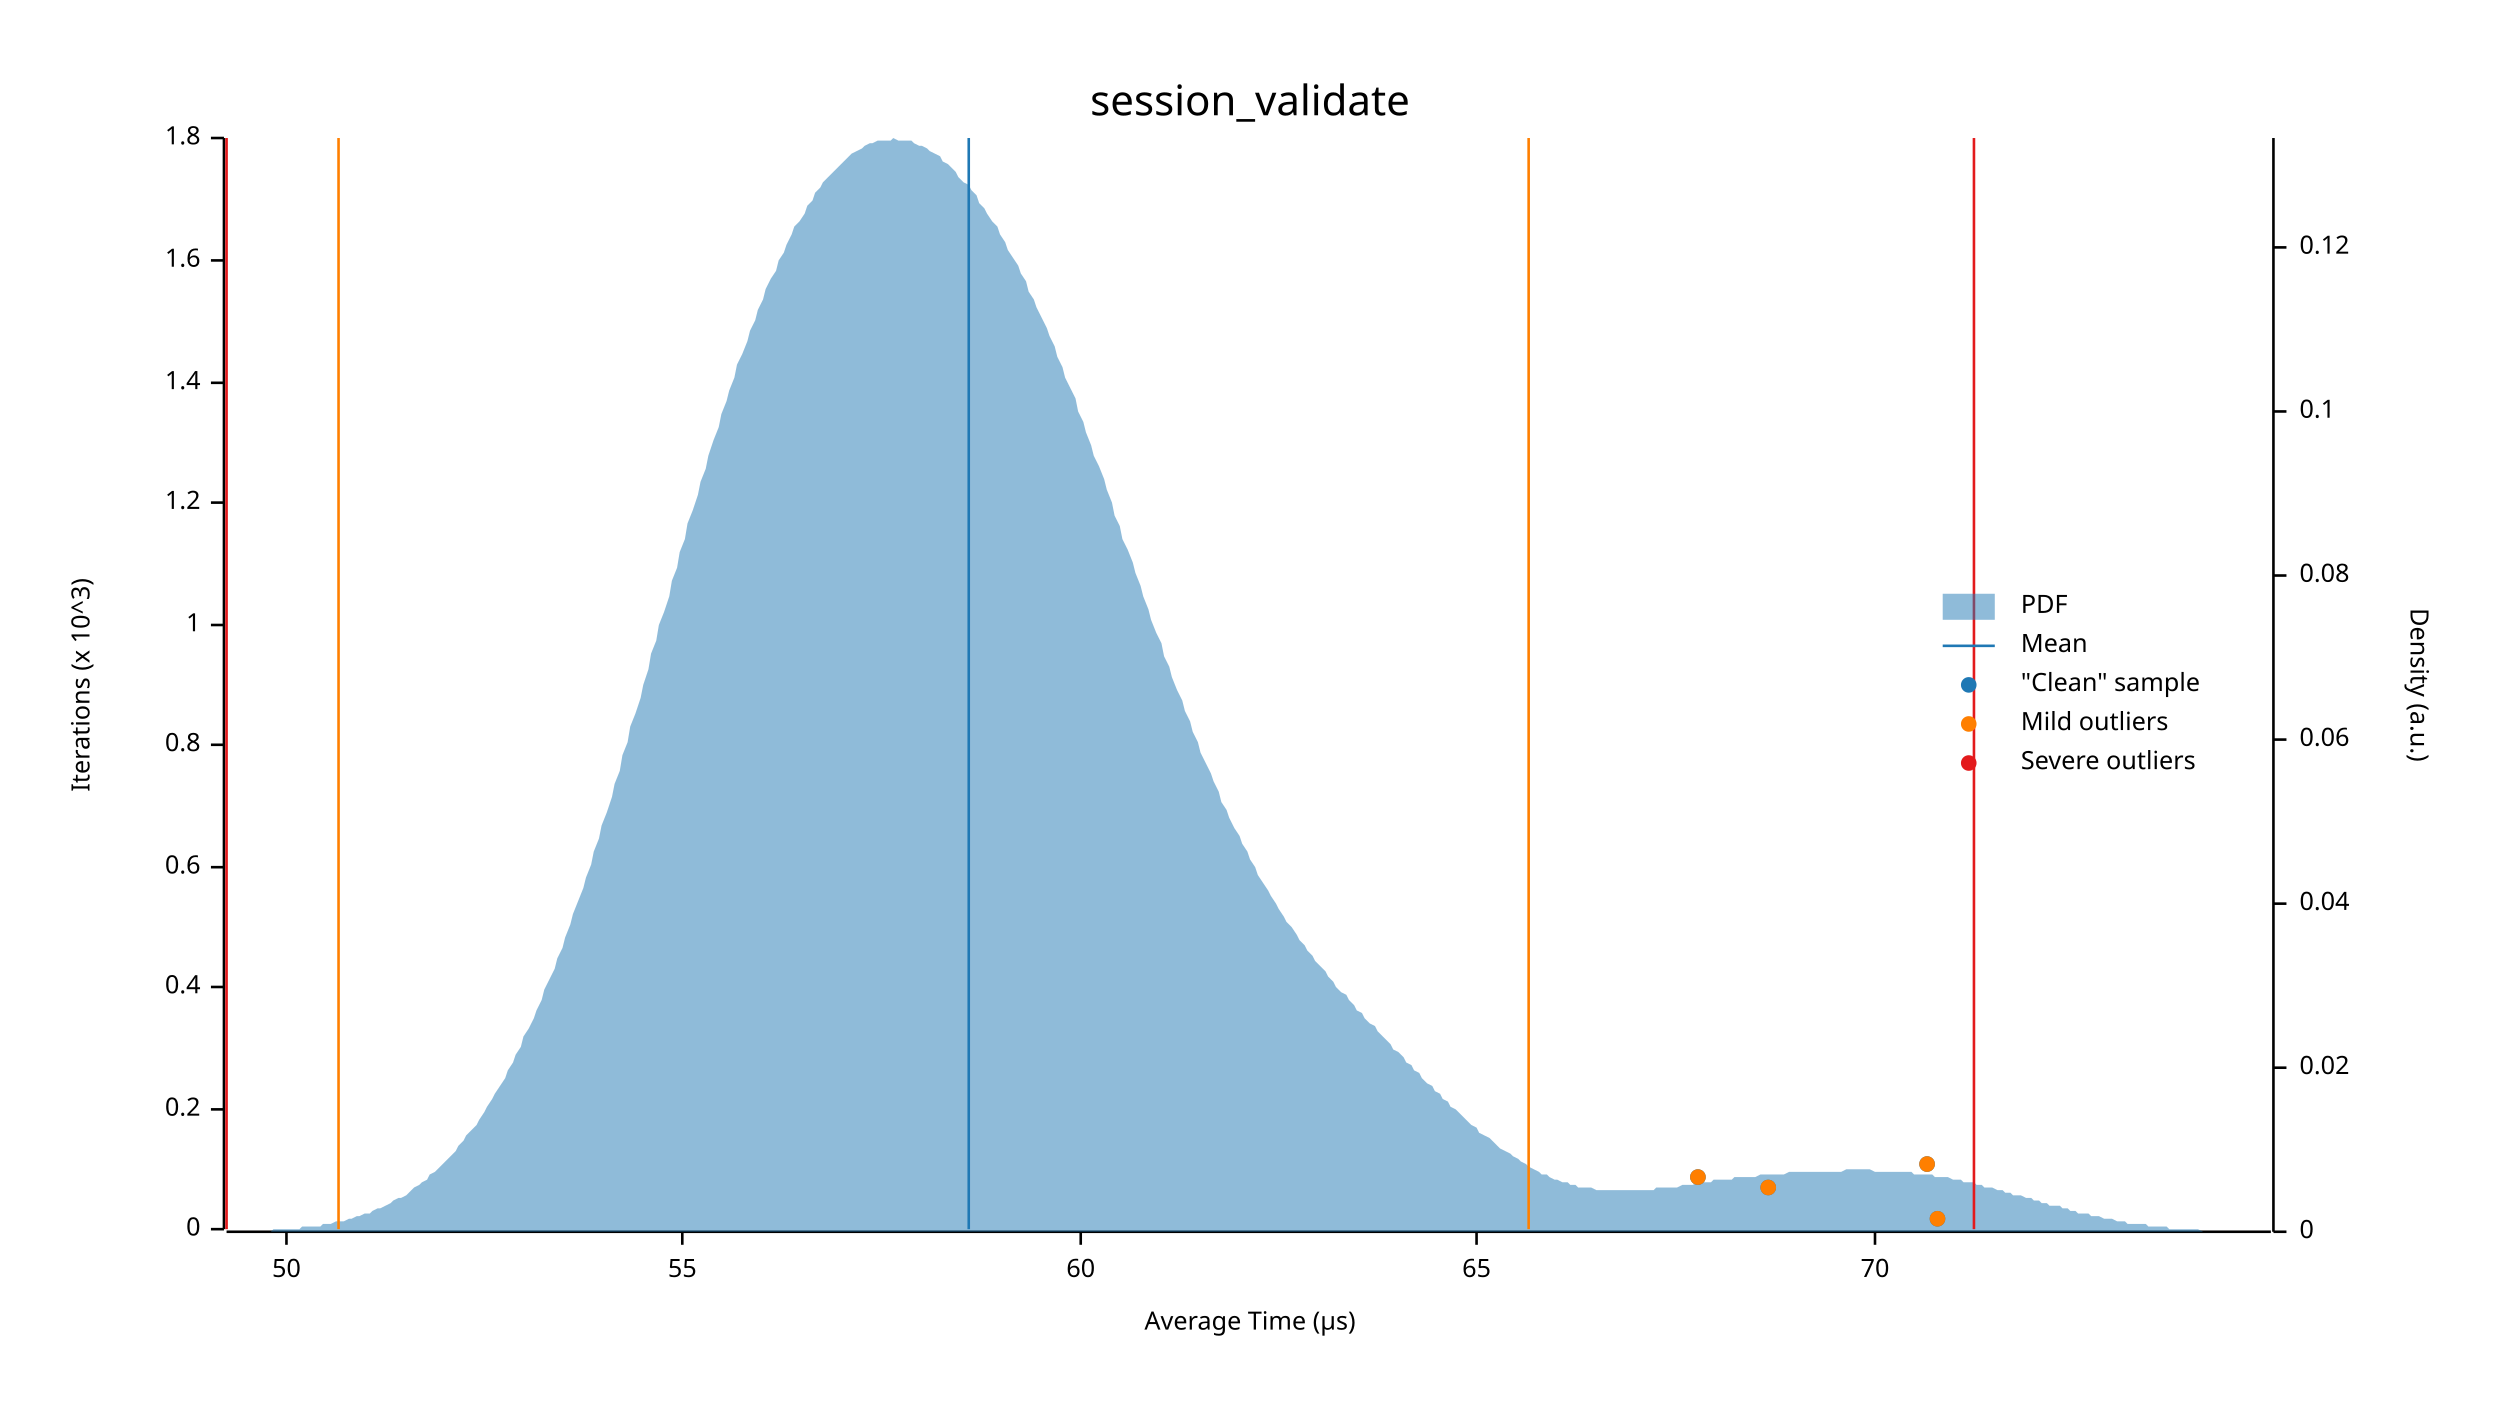
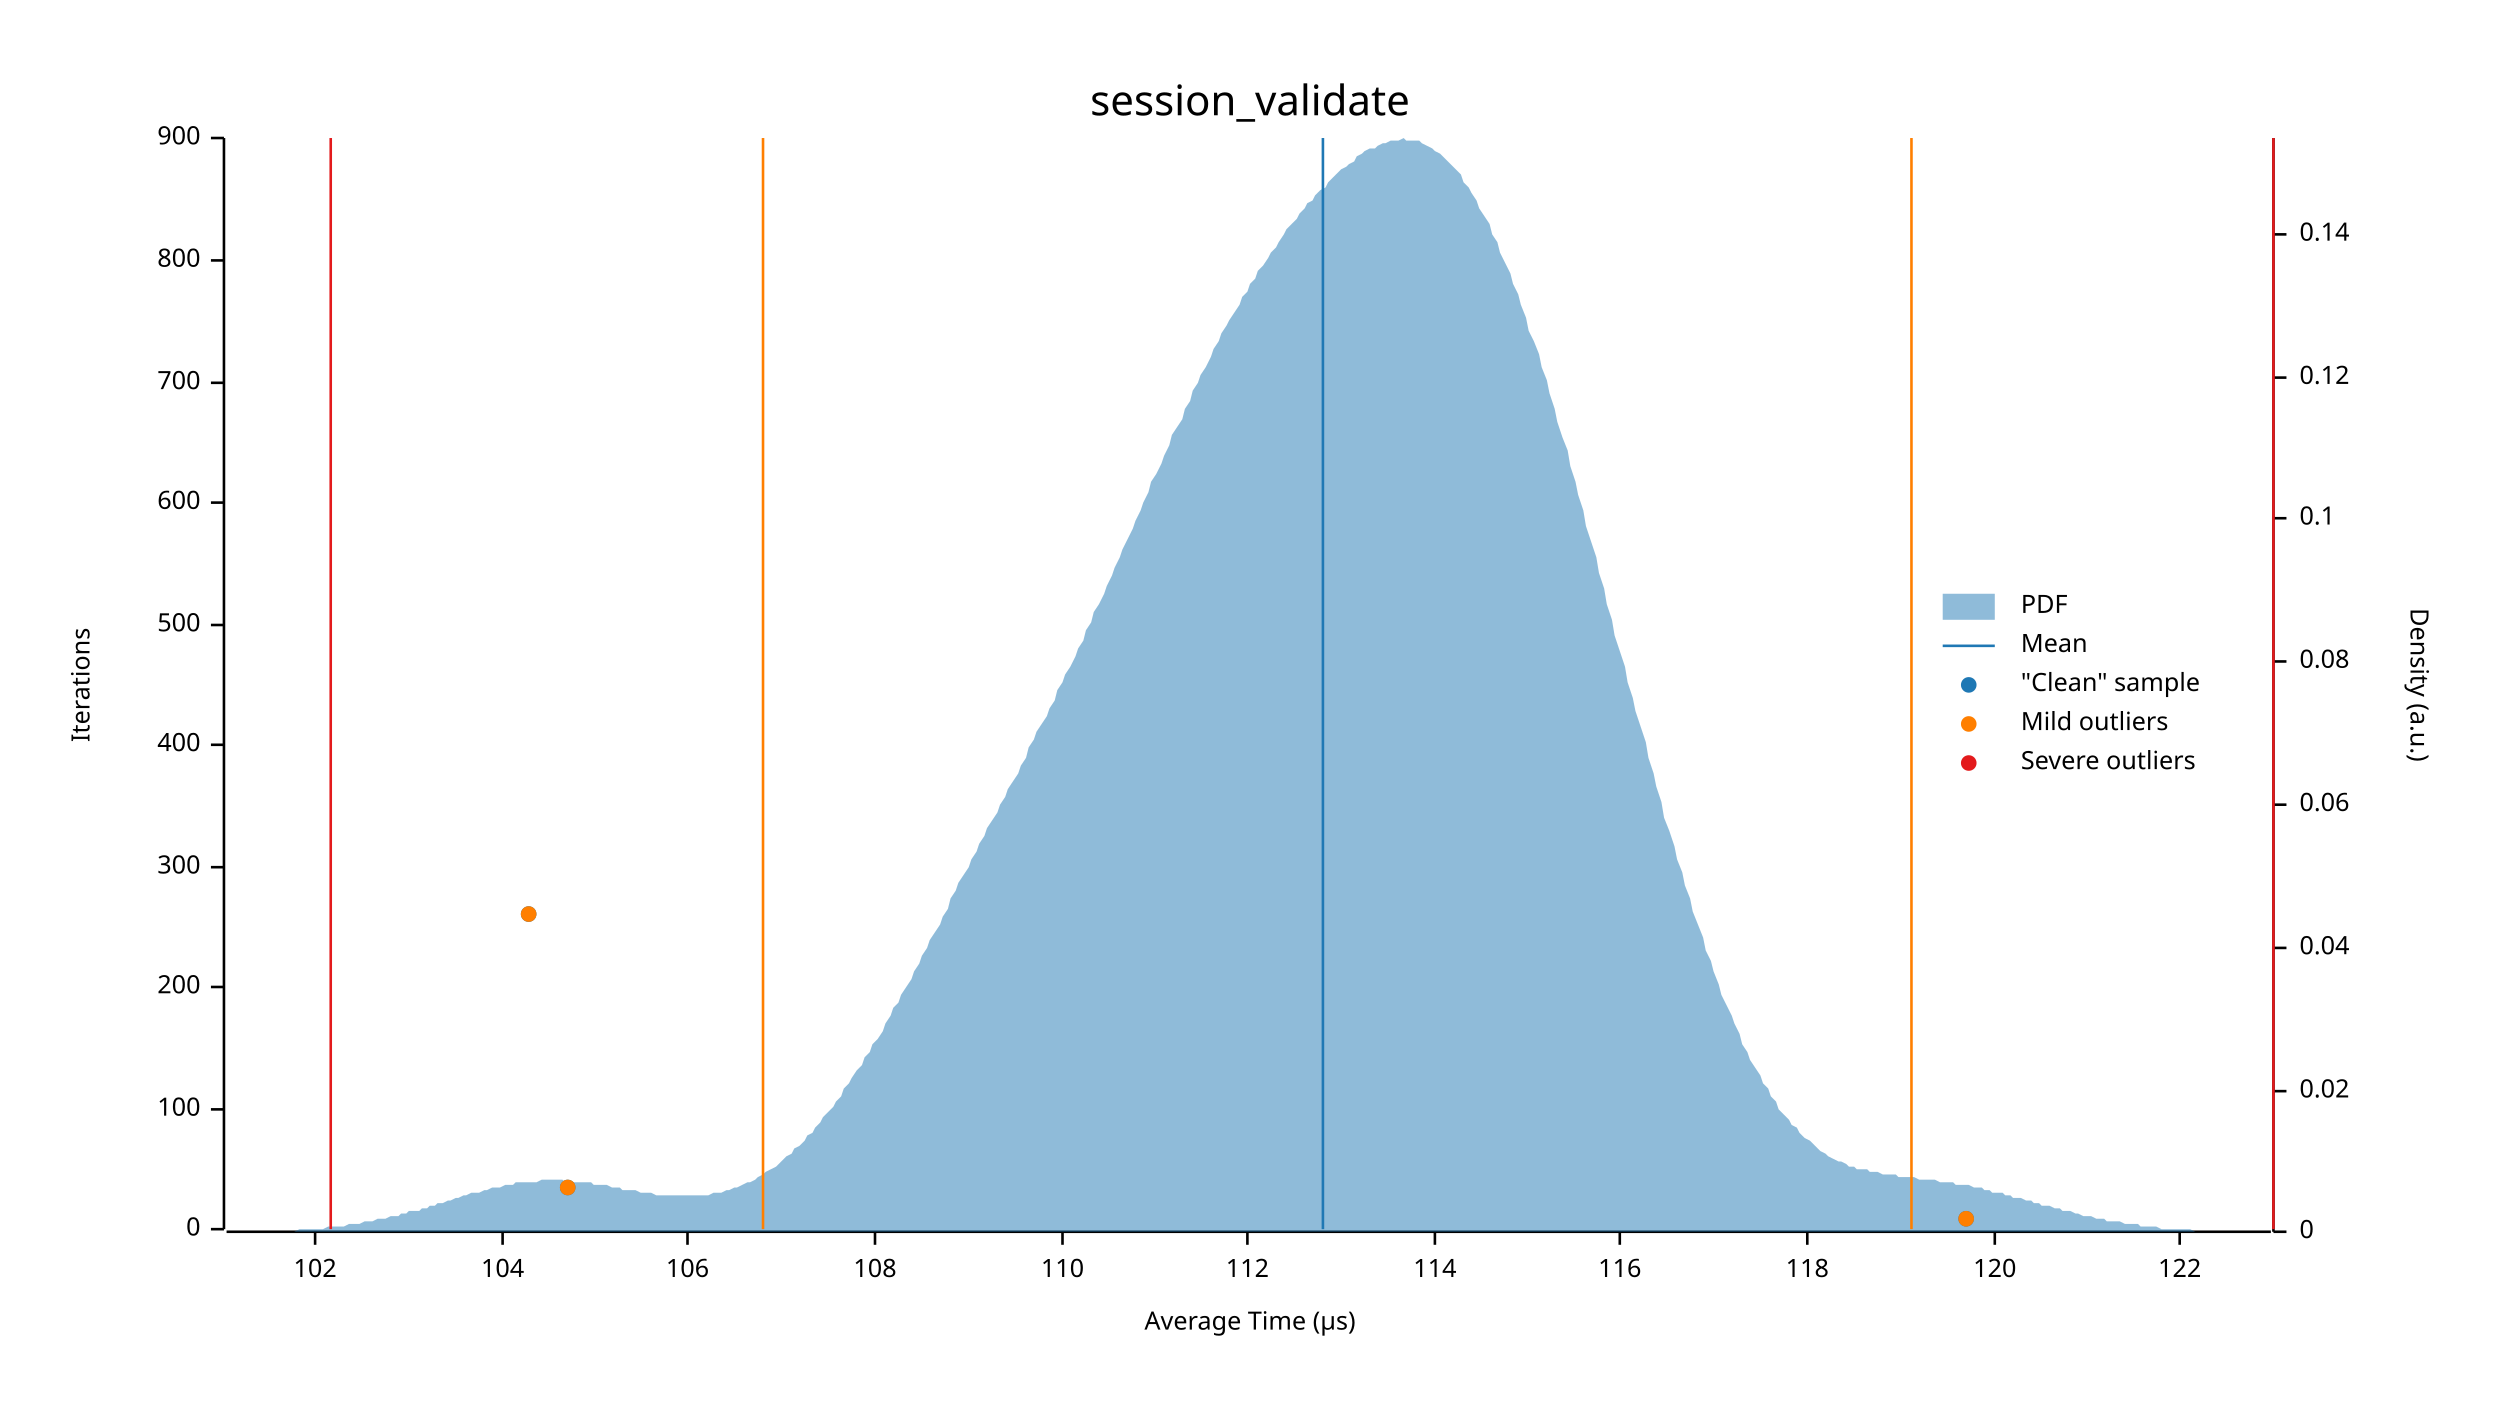
<svg xmlns="http://www.w3.org/2000/svg" width="960" height="540" viewBox="0 0 960 540">
  <text x="480" y="32" dy="0.76em" text-anchor="middle" font-family="sans-serif" font-size="16.129" opacity="1" fill="#000000">
session_validate
</text>
  <text x="27" y="263" dy="0.76em" text-anchor="middle" font-family="sans-serif" font-size="9.677" opacity="1" fill="#000000" transform="rotate(270, 27, 263)">
- Iterations (x 10^3)
+ Iterations
</text>
  <text x="480" y="513" dy="-0.5ex" text-anchor="middle" font-family="sans-serif" font-size="9.677" opacity="1" fill="#000000">
Average Time (µs)
</text>
  <polyline fill="none" opacity="1" stroke="#000000" stroke-width="1" points="86,53 86,472 " />
  <text x="77" y="472" dy="0.5ex" text-anchor="end" font-family="sans-serif" font-size="9.677" opacity="1" fill="#000000">
0
</text>
  <polyline fill="none" opacity="1" stroke="#000000" stroke-width="1" points="81,472 86,472 " />
  <text x="77" y="426" dy="0.5ex" text-anchor="end" font-family="sans-serif" font-size="9.677" opacity="1" fill="#000000">
- 0.2
+ 100
</text>
  <polyline fill="none" opacity="1" stroke="#000000" stroke-width="1" points="81,426 86,426 " />
  <text x="77" y="379" dy="0.5ex" text-anchor="end" font-family="sans-serif" font-size="9.677" opacity="1" fill="#000000">
- 0.4
+ 200
</text>
  <polyline fill="none" opacity="1" stroke="#000000" stroke-width="1" points="81,379 86,379 " />
  <text x="77" y="333" dy="0.5ex" text-anchor="end" font-family="sans-serif" font-size="9.677" opacity="1" fill="#000000">
- 0.6
+ 300
</text>
  <polyline fill="none" opacity="1" stroke="#000000" stroke-width="1" points="81,333 86,333 " />
  <text x="77" y="286" dy="0.5ex" text-anchor="end" font-family="sans-serif" font-size="9.677" opacity="1" fill="#000000">
- 0.8
+ 400
</text>
  <polyline fill="none" opacity="1" stroke="#000000" stroke-width="1" points="81,286 86,286 " />
  <text x="77" y="240" dy="0.5ex" text-anchor="end" font-family="sans-serif" font-size="9.677" opacity="1" fill="#000000">
- 1
+ 500
</text>
  <polyline fill="none" opacity="1" stroke="#000000" stroke-width="1" points="81,240 86,240 " />
  <text x="77" y="193" dy="0.5ex" text-anchor="end" font-family="sans-serif" font-size="9.677" opacity="1" fill="#000000">
- 1.2
+ 600
</text>
  <polyline fill="none" opacity="1" stroke="#000000" stroke-width="1" points="81,193 86,193 " />
  <text x="77" y="147" dy="0.5ex" text-anchor="end" font-family="sans-serif" font-size="9.677" opacity="1" fill="#000000">
- 1.4
+ 700
</text>
  <polyline fill="none" opacity="1" stroke="#000000" stroke-width="1" points="81,147 86,147 " />
  <text x="77" y="100" dy="0.5ex" text-anchor="end" font-family="sans-serif" font-size="9.677" opacity="1" fill="#000000">
- 1.6
+ 800
</text>
  <polyline fill="none" opacity="1" stroke="#000000" stroke-width="1" points="81,100 86,100 " />
  <text x="77" y="53" dy="0.5ex" text-anchor="end" font-family="sans-serif" font-size="9.677" opacity="1" fill="#000000">
- 1.8
+ 900
</text>
  <polyline fill="none" opacity="1" stroke="#000000" stroke-width="1" points="81,53 86,53 " />
  <polyline fill="none" opacity="1" stroke="#000000" stroke-width="1" points="87,473 872,473 " />
-   <text x="110" y="483" dy="0.76em" text-anchor="middle" font-family="sans-serif" font-size="9.677" opacity="1" fill="#000000">
- 50
+   <text x="121" y="483" dy="0.76em" text-anchor="middle" font-family="sans-serif" font-size="9.677" opacity="1" fill="#000000">
+ 102
</text>
-   <polyline fill="none" opacity="1" stroke="#000000" stroke-width="1" points="110,473 110,478 " />
-   <text x="262" y="483" dy="0.76em" text-anchor="middle" font-family="sans-serif" font-size="9.677" opacity="1" fill="#000000">
- 55
+   <polyline fill="none" opacity="1" stroke="#000000" stroke-width="1" points="121,473 121,478 " />
+   <text x="193" y="483" dy="0.76em" text-anchor="middle" font-family="sans-serif" font-size="9.677" opacity="1" fill="#000000">
+ 104
</text>
-   <polyline fill="none" opacity="1" stroke="#000000" stroke-width="1" points="262,473 262,478 " />
-   <text x="415" y="483" dy="0.76em" text-anchor="middle" font-family="sans-serif" font-size="9.677" opacity="1" fill="#000000">
- 60
+   <polyline fill="none" opacity="1" stroke="#000000" stroke-width="1" points="193,473 193,478 " />
+   <text x="264" y="483" dy="0.76em" text-anchor="middle" font-family="sans-serif" font-size="9.677" opacity="1" fill="#000000">
+ 106
</text>
-   <polyline fill="none" opacity="1" stroke="#000000" stroke-width="1" points="415,473 415,478 " />
-   <text x="567" y="483" dy="0.76em" text-anchor="middle" font-family="sans-serif" font-size="9.677" opacity="1" fill="#000000">
- 65
+   <polyline fill="none" opacity="1" stroke="#000000" stroke-width="1" points="264,473 264,478 " />
+   <text x="336" y="483" dy="0.76em" text-anchor="middle" font-family="sans-serif" font-size="9.677" opacity="1" fill="#000000">
+ 108
</text>
-   <polyline fill="none" opacity="1" stroke="#000000" stroke-width="1" points="567,473 567,478 " />
-   <text x="720" y="483" dy="0.76em" text-anchor="middle" font-family="sans-serif" font-size="9.677" opacity="1" fill="#000000">
- 70
+   <polyline fill="none" opacity="1" stroke="#000000" stroke-width="1" points="336,473 336,478 " />
+   <text x="408" y="483" dy="0.76em" text-anchor="middle" font-family="sans-serif" font-size="9.677" opacity="1" fill="#000000">
+ 110
</text>
-   <polyline fill="none" opacity="1" stroke="#000000" stroke-width="1" points="720,473 720,478 " />
+   <polyline fill="none" opacity="1" stroke="#000000" stroke-width="1" points="408,473 408,478 " />
+   <text x="479" y="483" dy="0.76em" text-anchor="middle" font-family="sans-serif" font-size="9.677" opacity="1" fill="#000000">
+ 112
+ </text>
+   <polyline fill="none" opacity="1" stroke="#000000" stroke-width="1" points="479,473 479,478 " />
+   <text x="551" y="483" dy="0.76em" text-anchor="middle" font-family="sans-serif" font-size="9.677" opacity="1" fill="#000000">
+ 114
+ </text>
+   <polyline fill="none" opacity="1" stroke="#000000" stroke-width="1" points="551,473 551,478 " />
+   <text x="622" y="483" dy="0.76em" text-anchor="middle" font-family="sans-serif" font-size="9.677" opacity="1" fill="#000000">
+ 116
+ </text>
+   <polyline fill="none" opacity="1" stroke="#000000" stroke-width="1" points="622,473 622,478 " />
+   <text x="694" y="483" dy="0.76em" text-anchor="middle" font-family="sans-serif" font-size="9.677" opacity="1" fill="#000000">
+ 118
+ </text>
+   <polyline fill="none" opacity="1" stroke="#000000" stroke-width="1" points="694,473 694,478 " />
+   <text x="766" y="483" dy="0.76em" text-anchor="middle" font-family="sans-serif" font-size="9.677" opacity="1" fill="#000000">
+ 120
+ </text>
+   <polyline fill="none" opacity="1" stroke="#000000" stroke-width="1" points="766,473 766,478 " />
+   <text x="837" y="483" dy="0.76em" text-anchor="middle" font-family="sans-serif" font-size="9.677" opacity="1" fill="#000000">
+ 122
+ </text>
+   <polyline fill="none" opacity="1" stroke="#000000" stroke-width="1" points="837,473 837,478 " />
  <text x="933" y="263" dy="0.76em" text-anchor="middle" font-family="sans-serif" font-size="9.677" opacity="1" fill="#000000" transform="rotate(90, 933, 263)">
Density (a.u.)
</text>
  <polyline fill="none" opacity="1" stroke="#000000" stroke-width="1" points="873,53 873,473 " />
  <text x="883" y="473" dy="0.5ex" text-anchor="start" font-family="sans-serif" font-size="9.677" opacity="1" fill="#000000">
0
</text>
  <polyline fill="none" opacity="1" stroke="#000000" stroke-width="1" points="873,473 878,473 " />
-   <text x="883" y="410" dy="0.5ex" text-anchor="start" font-family="sans-serif" font-size="9.677" opacity="1" fill="#000000">
+   <text x="883" y="419" dy="0.5ex" text-anchor="start" font-family="sans-serif" font-size="9.677" opacity="1" fill="#000000">
0.02
</text>
-   <polyline fill="none" opacity="1" stroke="#000000" stroke-width="1" points="873,410 878,410 " />
-   <text x="883" y="347" dy="0.5ex" text-anchor="start" font-family="sans-serif" font-size="9.677" opacity="1" fill="#000000">
+   <polyline fill="none" opacity="1" stroke="#000000" stroke-width="1" points="873,419 878,419 " />
+   <text x="883" y="364" dy="0.5ex" text-anchor="start" font-family="sans-serif" font-size="9.677" opacity="1" fill="#000000">
0.04
</text>
-   <polyline fill="none" opacity="1" stroke="#000000" stroke-width="1" points="873,347 878,347 " />
-   <text x="883" y="284" dy="0.5ex" text-anchor="start" font-family="sans-serif" font-size="9.677" opacity="1" fill="#000000">
+   <polyline fill="none" opacity="1" stroke="#000000" stroke-width="1" points="873,364 878,364 " />
+   <text x="883" y="309" dy="0.5ex" text-anchor="start" font-family="sans-serif" font-size="9.677" opacity="1" fill="#000000">
0.06
</text>
-   <polyline fill="none" opacity="1" stroke="#000000" stroke-width="1" points="873,284 878,284 " />
-   <text x="883" y="221" dy="0.5ex" text-anchor="start" font-family="sans-serif" font-size="9.677" opacity="1" fill="#000000">
+   <polyline fill="none" opacity="1" stroke="#000000" stroke-width="1" points="873,309 878,309 " />
+   <text x="883" y="254" dy="0.5ex" text-anchor="start" font-family="sans-serif" font-size="9.677" opacity="1" fill="#000000">
0.08
</text>
-   <polyline fill="none" opacity="1" stroke="#000000" stroke-width="1" points="873,221 878,221 " />
-   <text x="883" y="158" dy="0.5ex" text-anchor="start" font-family="sans-serif" font-size="9.677" opacity="1" fill="#000000">
+   <polyline fill="none" opacity="1" stroke="#000000" stroke-width="1" points="873,254 878,254 " />
+   <text x="883" y="199" dy="0.5ex" text-anchor="start" font-family="sans-serif" font-size="9.677" opacity="1" fill="#000000">
0.1
</text>
-   <polyline fill="none" opacity="1" stroke="#000000" stroke-width="1" points="873,158 878,158 " />
-   <text x="883" y="95" dy="0.5ex" text-anchor="start" font-family="sans-serif" font-size="9.677" opacity="1" fill="#000000">
+   <polyline fill="none" opacity="1" stroke="#000000" stroke-width="1" points="873,199 878,199 " />
+   <text x="883" y="145" dy="0.5ex" text-anchor="start" font-family="sans-serif" font-size="9.677" opacity="1" fill="#000000">
0.12
</text>
-   <polyline fill="none" opacity="1" stroke="#000000" stroke-width="1" points="873,95 878,95 " />
-   <polygon opacity="0.5" fill="#1F78B4" points="87,473 88,473 90,473 91,473 93,473 94,473 96,473 98,473 99,473 101,473 102,473 104,473 105,472 107,472 109,472 110,472 112,472 113,472 115,472 116,471 118,471 120,471 121,471 123,471 124,470 126,470 127,470 129,469 131,469 132,469 134,468 135,468 137,467 138,467 140,466 142,466 143,465 145,464 146,464 148,463 150,462 151,461 153,460 154,460 156,459 157,458 159,456 161,455 162,454 164,453 165,451 167,450 168,449 170,447 172,445 173,444 175,442 176,440 178,438 179,436 181,434 183,432 184,430 186,427 187,425 189,422 190,420 192,417 194,414 195,411 197,408 198,405 200,402 201,398 203,395 205,391 206,388 208,384 209,380 211,376 213,372 214,368 216,364 217,360 219,355 220,351 222,346 224,341 225,337 227,332 228,327 230,322 231,317 233,312 235,306 236,301 238,296 239,290 241,285 242,279 244,274 246,268 247,263 249,257 250,251 252,246 253,240 255,235 257,229 258,223 260,218 261,212 263,207 264,201 266,196 268,190 269,185 271,180 272,175 274,169 276,164 277,159 279,154 280,150 282,145 283,140 285,136 287,131 288,127 290,123 291,119 293,115 294,111 296,107 298,104 299,100 301,97 302,94 304,90 305,87 307,85 309,82 310,79 312,77 313,74 315,72 316,70 318,68 320,66 321,65 323,63 324,62 326,60 327,59 329,58 331,57 332,56 334,55 335,55 337,54 339,54 340,54 342,54 343,53 345,54 346,54 348,54 350,54 351,55 353,56 354,56 356,57 357,58 359,59 361,60 362,62 364,63 365,64 367,66 368,68 370,70 372,71 373,73 375,75 376,78 378,80 379,82 381,85 383,87 384,90 386,93 387,96 389,99 391,102 392,105 394,108 395,112 397,115 398,118 400,122 402,126 403,129 405,133 406,137 408,141 409,145 411,149 413,153 414,158 416,162 417,166 419,171 420,175 422,179 424,184 425,188 427,193 428,198 430,202 431,207 433,211 435,216 436,220 438,225 439,229 441,234 442,238 444,243 446,247 447,252 449,256 450,260 452,265 454,269 455,273 457,277 458,281 460,285 461,289 463,293 465,297 466,300 468,304 469,308 471,311 472,314 474,318 476,321 477,324 479,327 480,330 482,333 483,336 485,339 487,342 488,344 490,347 491,349 493,352 494,354 496,356 498,359 499,361 501,363 502,365 504,367 505,369 507,371 509,373 510,375 512,377 513,379 515,381 517,382 518,384 520,386 521,388 523,389 524,391 526,393 528,394 529,396 531,398 532,399 534,401 535,403 537,404 539,406 540,408 542,409 543,411 545,412 546,414 548,416 550,417 551,419 553,420 554,422 556,423 557,425 559,426 561,428 562,429 564,431 565,432 567,433 568,435 570,436 572,437 573,438 575,440 576,441 578,442 580,443 581,444 583,445 584,446 586,447 587,448 589,449 591,450 592,451 594,451 595,452 597,453 598,453 600,454 602,454 603,455 605,455 606,456 608,456 609,456 611,456 613,457 614,457 616,457 617,457 619,457 620,457 622,457 624,457 625,457 627,457 628,457 630,457 632,457 633,457 635,457 636,456 638,456 639,456 641,456 643,456 644,456 646,455 647,455 649,455 650,455 652,454 654,454 655,454 657,454 658,453 660,453 661,453 663,453 665,453 666,452 668,452 669,452 671,452 672,452 674,452 676,451 677,451 679,451 680,451 682,451 683,451 685,451 687,450 688,450 690,450 691,450 693,450 695,450 696,450 698,450 699,450 701,450 702,450 704,450 706,450 707,450 709,449 710,449 712,449 713,449 715,449 717,449 718,449 720,450 721,450 723,450 724,450 726,450 728,450 729,450 731,450 732,450 734,450 735,451 737,451 739,451 740,451 742,451 743,452 745,452 746,452 748,452 750,453 751,453 753,453 754,454 756,454 758,454 759,455 761,455 762,456 764,456 765,456 767,457 769,457 770,458 772,458 773,459 775,459 776,459 778,460 780,460 781,461 783,461 784,462 786,462 787,463 789,463 791,463 792,464 794,464 795,465 797,465 798,466 800,466 802,466 803,467 805,467 806,467 808,468 809,468 811,468 813,469 814,469 816,469 817,470 819,470 821,470 822,470 824,470 825,471 827,471 828,471 830,471 832,471 833,472 835,472 836,472 838,472 839,472 841,472 843,472 844,472 846,473 847,473 849,473 850,473 852,473 854,473 855,473 857,473 858,473 860,473 861,473 863,473 865,473 866,473 868,473 869,473 871,473 873,473 873,473 87,473 " />
-   <polyline fill="none" opacity="1" stroke="#1F78B4" stroke-width="1" points="372,472 372,53 " />
-   <polyline fill="none" opacity="1" stroke="#FF7F00" stroke-width="1" points="130,472 130,53 " />
-   <polyline fill="none" opacity="1" stroke="#FF7F00" stroke-width="1" points="587,472 587,53 " />
-   <polyline fill="none" opacity="1" stroke="#E31A1C" stroke-width="1" points="87,472 87,53 " />
-   <polyline fill="none" opacity="1" stroke="#E31A1C" stroke-width="1" points="758,472 758,53 " />
-   <circle cx="744" cy="468" r="3" opacity="1" fill="#1F78B4" stroke="none" stroke-width="1" />
-   <circle cx="679" cy="456" r="3" opacity="1" fill="#1F78B4" stroke="none" stroke-width="1" />
-   <circle cx="652" cy="452" r="3" opacity="1" fill="#1F78B4" stroke="none" stroke-width="1" />
-   <circle cx="740" cy="447" r="3" opacity="1" fill="#1F78B4" stroke="none" stroke-width="1" />
-   <circle cx="744" cy="468" r="3" opacity="1" fill="#FF7F00" stroke="none" stroke-width="1" />
-   <circle cx="679" cy="456" r="3" opacity="1" fill="#FF7F00" stroke="none" stroke-width="1" />
-   <circle cx="652" cy="452" r="3" opacity="1" fill="#FF7F00" stroke="none" stroke-width="1" />
-   <circle cx="740" cy="447" r="3" opacity="1" fill="#FF7F00" stroke="none" stroke-width="1" />
+   <polyline fill="none" opacity="1" stroke="#000000" stroke-width="1" points="873,145 878,145 " />
+   <text x="883" y="90" dy="0.5ex" text-anchor="start" font-family="sans-serif" font-size="9.677" opacity="1" fill="#000000">
+ 0.14
+ </text>
+   <polyline fill="none" opacity="1" stroke="#000000" stroke-width="1" points="873,90 878,90 " />
+   <polygon opacity="0.5" fill="#1F78B4" points="87,473 88,473 90,473 91,473 93,473 94,473 96,473 98,473 99,473 101,473 102,473 104,473 105,473 107,473 109,473 110,473 112,473 113,473 115,472 116,472 118,472 120,472 121,472 123,472 124,472 126,471 127,471 129,471 131,471 132,471 134,470 135,470 137,470 138,470 140,469 142,469 143,469 145,468 146,468 148,468 150,467 151,467 153,467 154,466 156,466 157,465 159,465 161,465 162,464 164,464 165,463 167,463 168,462 170,462 172,461 173,461 175,460 176,460 178,459 179,459 181,458 183,458 184,458 186,457 187,457 189,456 190,456 192,456 194,455 195,455 197,455 198,454 200,454 201,454 203,454 205,454 206,454 208,453 209,453 211,453 213,453 214,453 216,453 217,454 219,454 220,454 222,454 224,454 225,454 227,454 228,455 230,455 231,455 233,455 235,456 236,456 238,456 239,457 241,457 242,457 244,457 246,458 247,458 249,458 250,458 252,459 253,459 255,459 257,459 258,459 260,459 261,459 263,459 264,459 266,459 268,459 269,459 271,459 272,459 274,458 276,458 277,458 279,457 280,457 282,456 283,456 285,455 287,454 288,454 290,453 291,452 293,451 294,450 296,449 298,448 299,447 301,445 302,444 304,443 305,441 307,440 309,438 310,436 312,435 313,433 315,431 316,429 318,427 320,425 321,423 323,421 324,418 326,416 327,414 329,411 331,409 332,406 334,404 335,401 337,399 339,396 340,393 342,390 343,387 345,385 346,382 348,379 350,376 351,373 353,370 354,367 356,364 357,361 359,358 361,355 362,352 364,349 365,345 367,342 368,339 370,336 372,333 373,330 375,327 376,324 378,321 379,318 381,315 383,312 384,309 386,306 387,303 389,300 391,297 392,294 394,291 395,287 397,284 398,281 400,278 402,275 403,272 405,269 406,265 408,262 409,259 411,256 413,252 414,249 416,246 417,242 419,239 420,235 422,232 424,228 425,225 427,221 428,218 430,214 431,211 433,207 435,203 436,200 438,196 439,193 441,189 442,185 444,182 446,178 447,175 449,171 450,167 452,164 454,161 455,157 457,154 458,150 460,147 461,144 463,141 465,137 466,134 468,131 469,128 471,125 472,123 474,120 476,117 477,114 479,112 480,109 482,107 483,104 485,102 487,99 488,97 490,95 491,93 493,90 494,88 496,86 498,84 499,82 501,80 502,78 504,77 505,75 507,73 509,72 510,70 512,68 513,67 515,65 517,64 518,63 520,62 521,60 523,59 524,58 526,57 528,57 529,56 531,55 532,55 534,54 535,54 537,54 539,53 540,54 542,54 543,54 545,54 546,55 548,56 550,57 551,58 553,59 554,60 556,62 557,63 559,65 561,67 562,70 564,72 565,74 567,77 568,80 570,83 572,86 573,90 575,93 576,97 578,101 580,105 581,109 583,113 584,117 586,122 587,127 589,131 591,136 592,141 594,146 595,151 597,157 598,162 600,168 602,173 603,179 605,185 606,190 608,196 609,202 611,208 613,214 614,220 616,226 617,232 619,238 620,244 622,250 624,256 625,262 627,268 628,273 630,279 632,285 633,291 635,297 636,302 638,308 639,314 641,319 643,325 644,330 646,335 647,340 649,345 650,350 652,355 654,360 655,365 657,369 658,373 660,378 661,382 663,386 665,390 666,393 668,397 669,401 671,404 672,407 674,410 676,413 677,416 679,418 680,421 682,423 683,426 685,428 687,430 688,432 690,433 691,435 693,437 695,438 696,439 698,441 699,442 701,443 702,444 704,445 706,446 707,446 709,447 710,448 712,448 713,449 715,449 717,449 718,450 720,450 721,450 723,451 724,451 726,451 728,451 729,452 731,452 732,452 734,452 735,452 737,453 739,453 740,453 742,453 743,453 745,454 746,454 748,454 750,454 751,455 753,455 754,455 756,455 758,456 759,456 761,456 762,457 764,457 765,458 767,458 769,458 770,459 772,459 773,460 775,460 776,460 778,461 780,461 781,462 783,462 784,463 786,463 787,463 789,464 791,464 792,465 794,465 795,465 797,466 798,466 800,467 802,467 803,467 805,468 806,468 808,468 809,469 811,469 813,469 814,469 816,470 817,470 819,470 821,470 822,471 824,471 825,471 827,471 828,471 830,472 832,472 833,472 835,472 836,472 838,472 839,472 841,472 843,473 844,473 846,473 847,473 849,473 850,473 852,473 854,473 855,473 857,473 858,473 860,473 861,473 863,473 865,473 866,473 868,473 869,473 871,473 873,473 873,473 87,473 " />
+   <polyline fill="none" opacity="1" stroke="#1F78B4" stroke-width="1" points="508,472 508,53 " />
+   <polyline fill="none" opacity="1" stroke="#FF7F00" stroke-width="1" points="293,472 293,53 " />
+   <polyline fill="none" opacity="1" stroke="#FF7F00" stroke-width="1" points="734,472 734,53 " />
+   <polyline fill="none" opacity="1" stroke="#E31A1C" stroke-width="1" points="127,472 127,53 " />
+   <polyline fill="none" opacity="1" stroke="#E31A1C" stroke-width="1" points="873,472 873,53 " />
+   <circle cx="755" cy="468" r="3" opacity="1" fill="#1F78B4" stroke="none" stroke-width="1" />
+   <circle cx="218" cy="456" r="3" opacity="1" fill="#1F78B4" stroke="none" stroke-width="1" />
+   <circle cx="203" cy="351" r="3" opacity="1" fill="#1F78B4" stroke="none" stroke-width="1" />
+   <circle cx="755" cy="468" r="3" opacity="1" fill="#FF7F00" stroke="none" stroke-width="1" />
+   <circle cx="218" cy="456" r="3" opacity="1" fill="#FF7F00" stroke="none" stroke-width="1" />
+   <circle cx="203" cy="351" r="3" opacity="1" fill="#FF7F00" stroke="none" stroke-width="1" />
  <text x="776" y="228" dy="0.76em" text-anchor="start" font-family="sans-serif" font-size="9.677" opacity="1" fill="#000000">
PDF
</text>
  <text x="776" y="243" dy="0.76em" text-anchor="start" font-family="sans-serif" font-size="9.677" opacity="1" fill="#000000">
Mean
</text>
  <text x="776" y="258" dy="0.76em" text-anchor="start" font-family="sans-serif" font-size="9.677" opacity="1" fill="#000000">
"Clean" sample
</text>
  <text x="776" y="273" dy="0.76em" text-anchor="start" font-family="sans-serif" font-size="9.677" opacity="1" fill="#000000">
Mild outliers
</text>
  <text x="776" y="288" dy="0.76em" text-anchor="start" font-family="sans-serif" font-size="9.677" opacity="1" fill="#000000">
Severe outliers
</text>
  <rect x="746" y="228" width="20" height="10" opacity="0.5" fill="#1F78B4" stroke="none" />
  <polyline fill="none" opacity="1" stroke="#1F78B4" stroke-width="1" points="746,248 766,248 " />
  <circle cx="756" cy="263" r="3" opacity="1" fill="#1F78B4" stroke="none" stroke-width="1" />
  <circle cx="756" cy="278" r="3" opacity="1" fill="#FF7F00" stroke="none" stroke-width="1" />
  <circle cx="756" cy="293" r="3" opacity="1" fill="#E31A1C" stroke="none" stroke-width="1" />
</svg>
